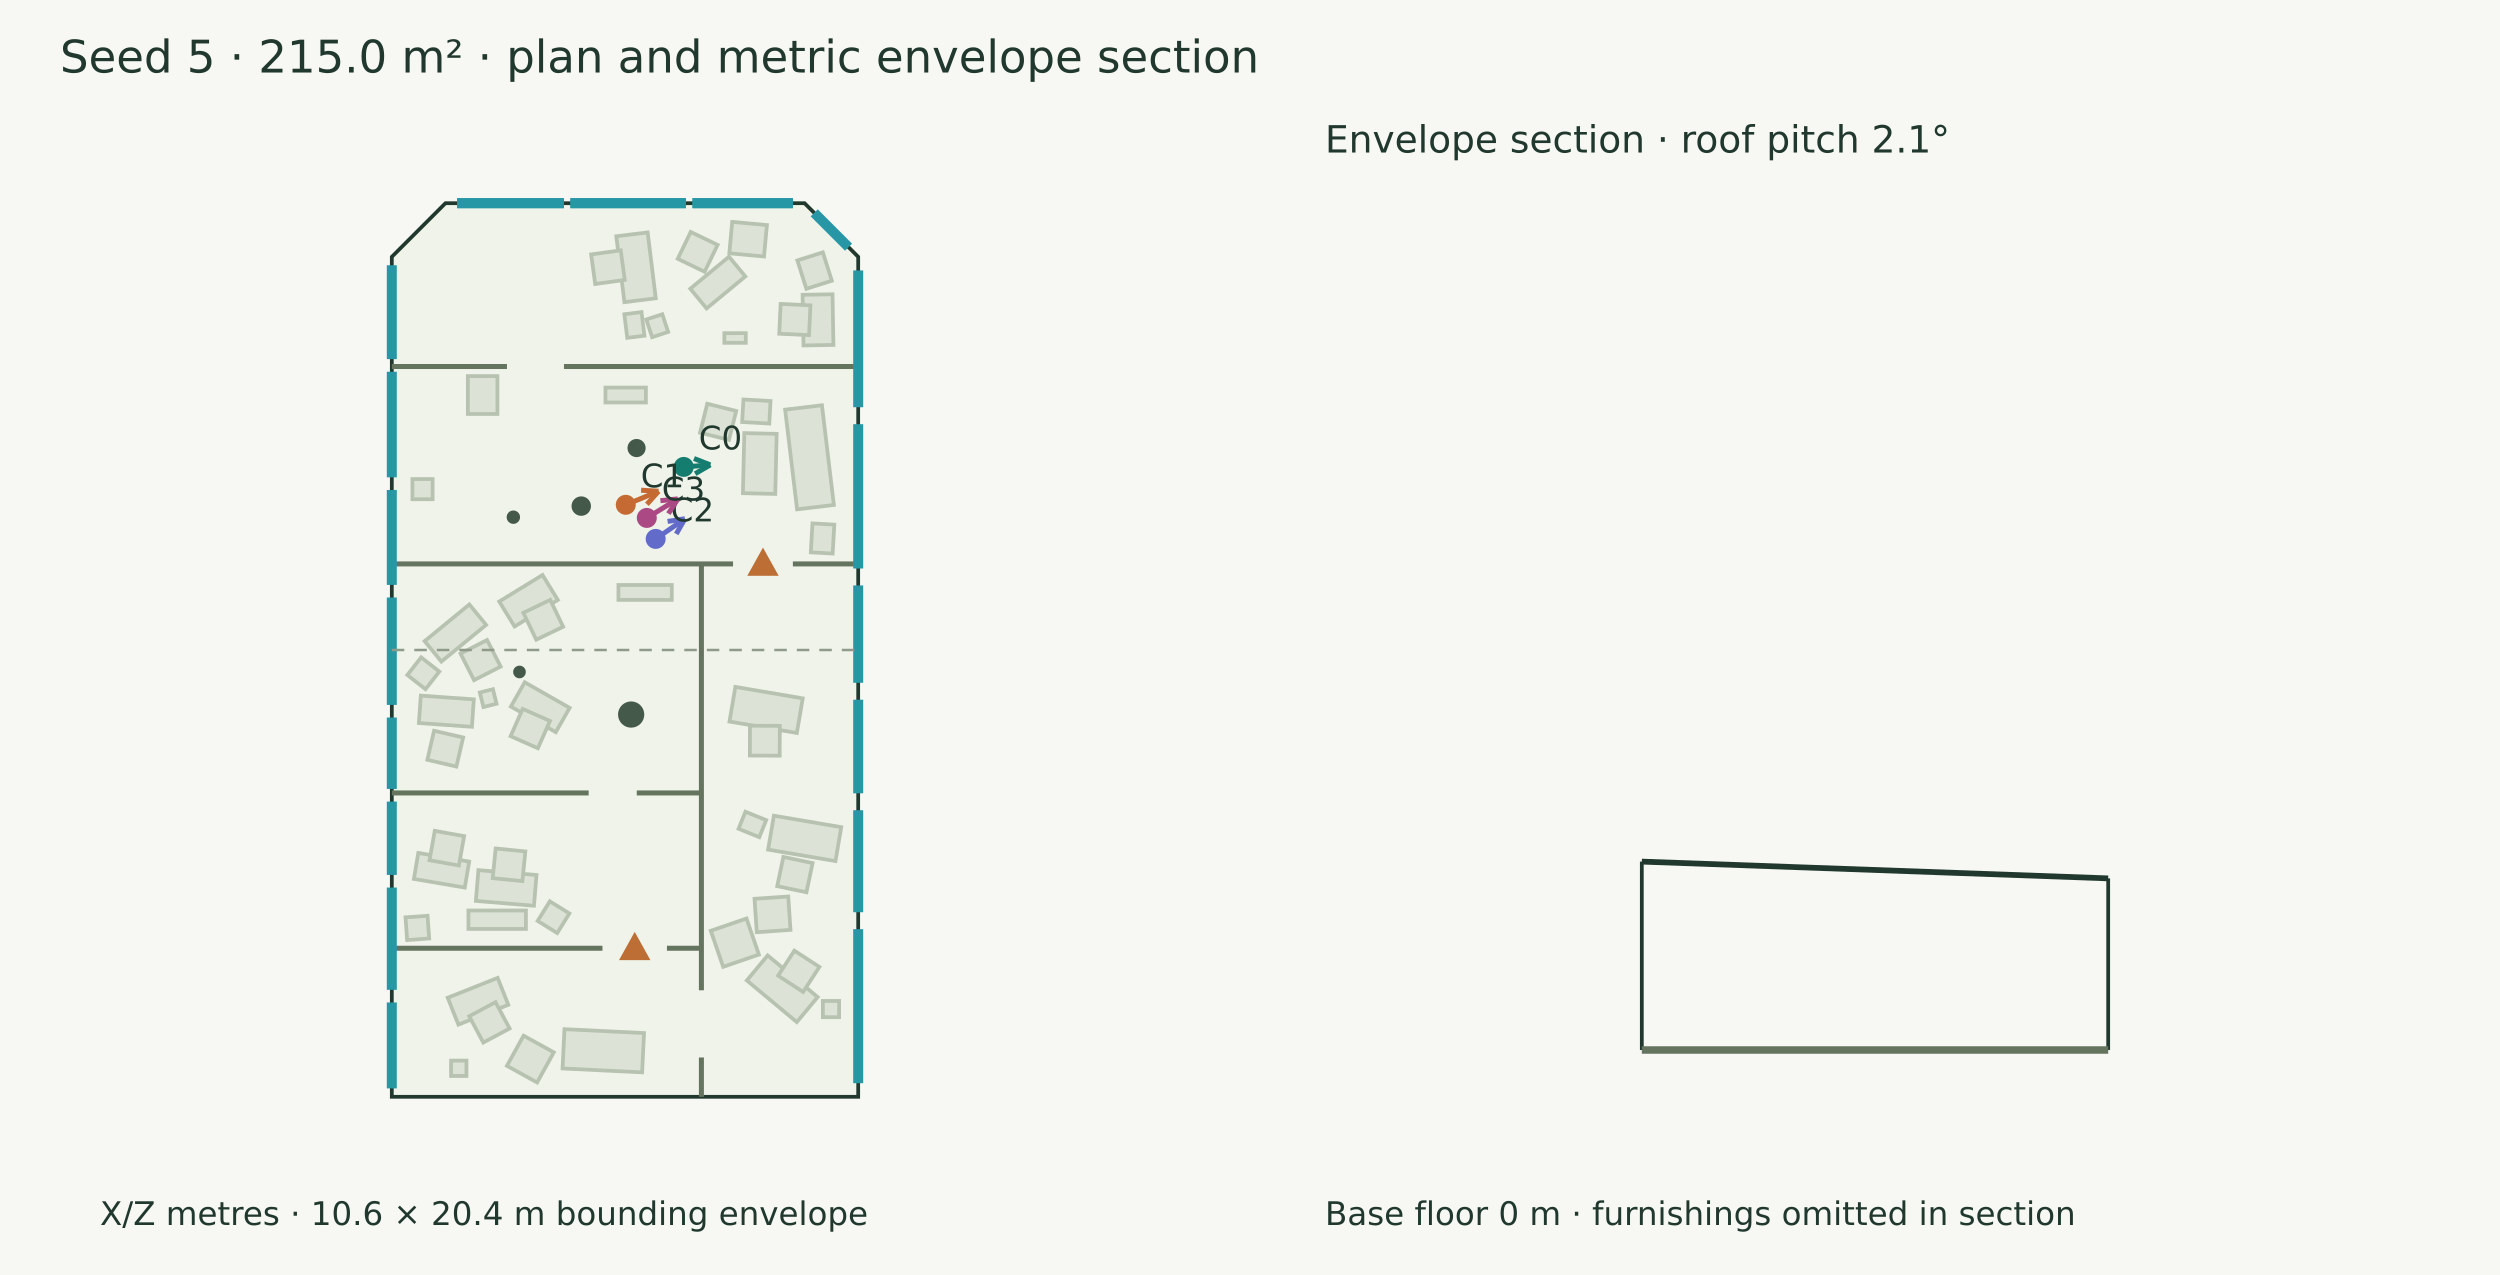
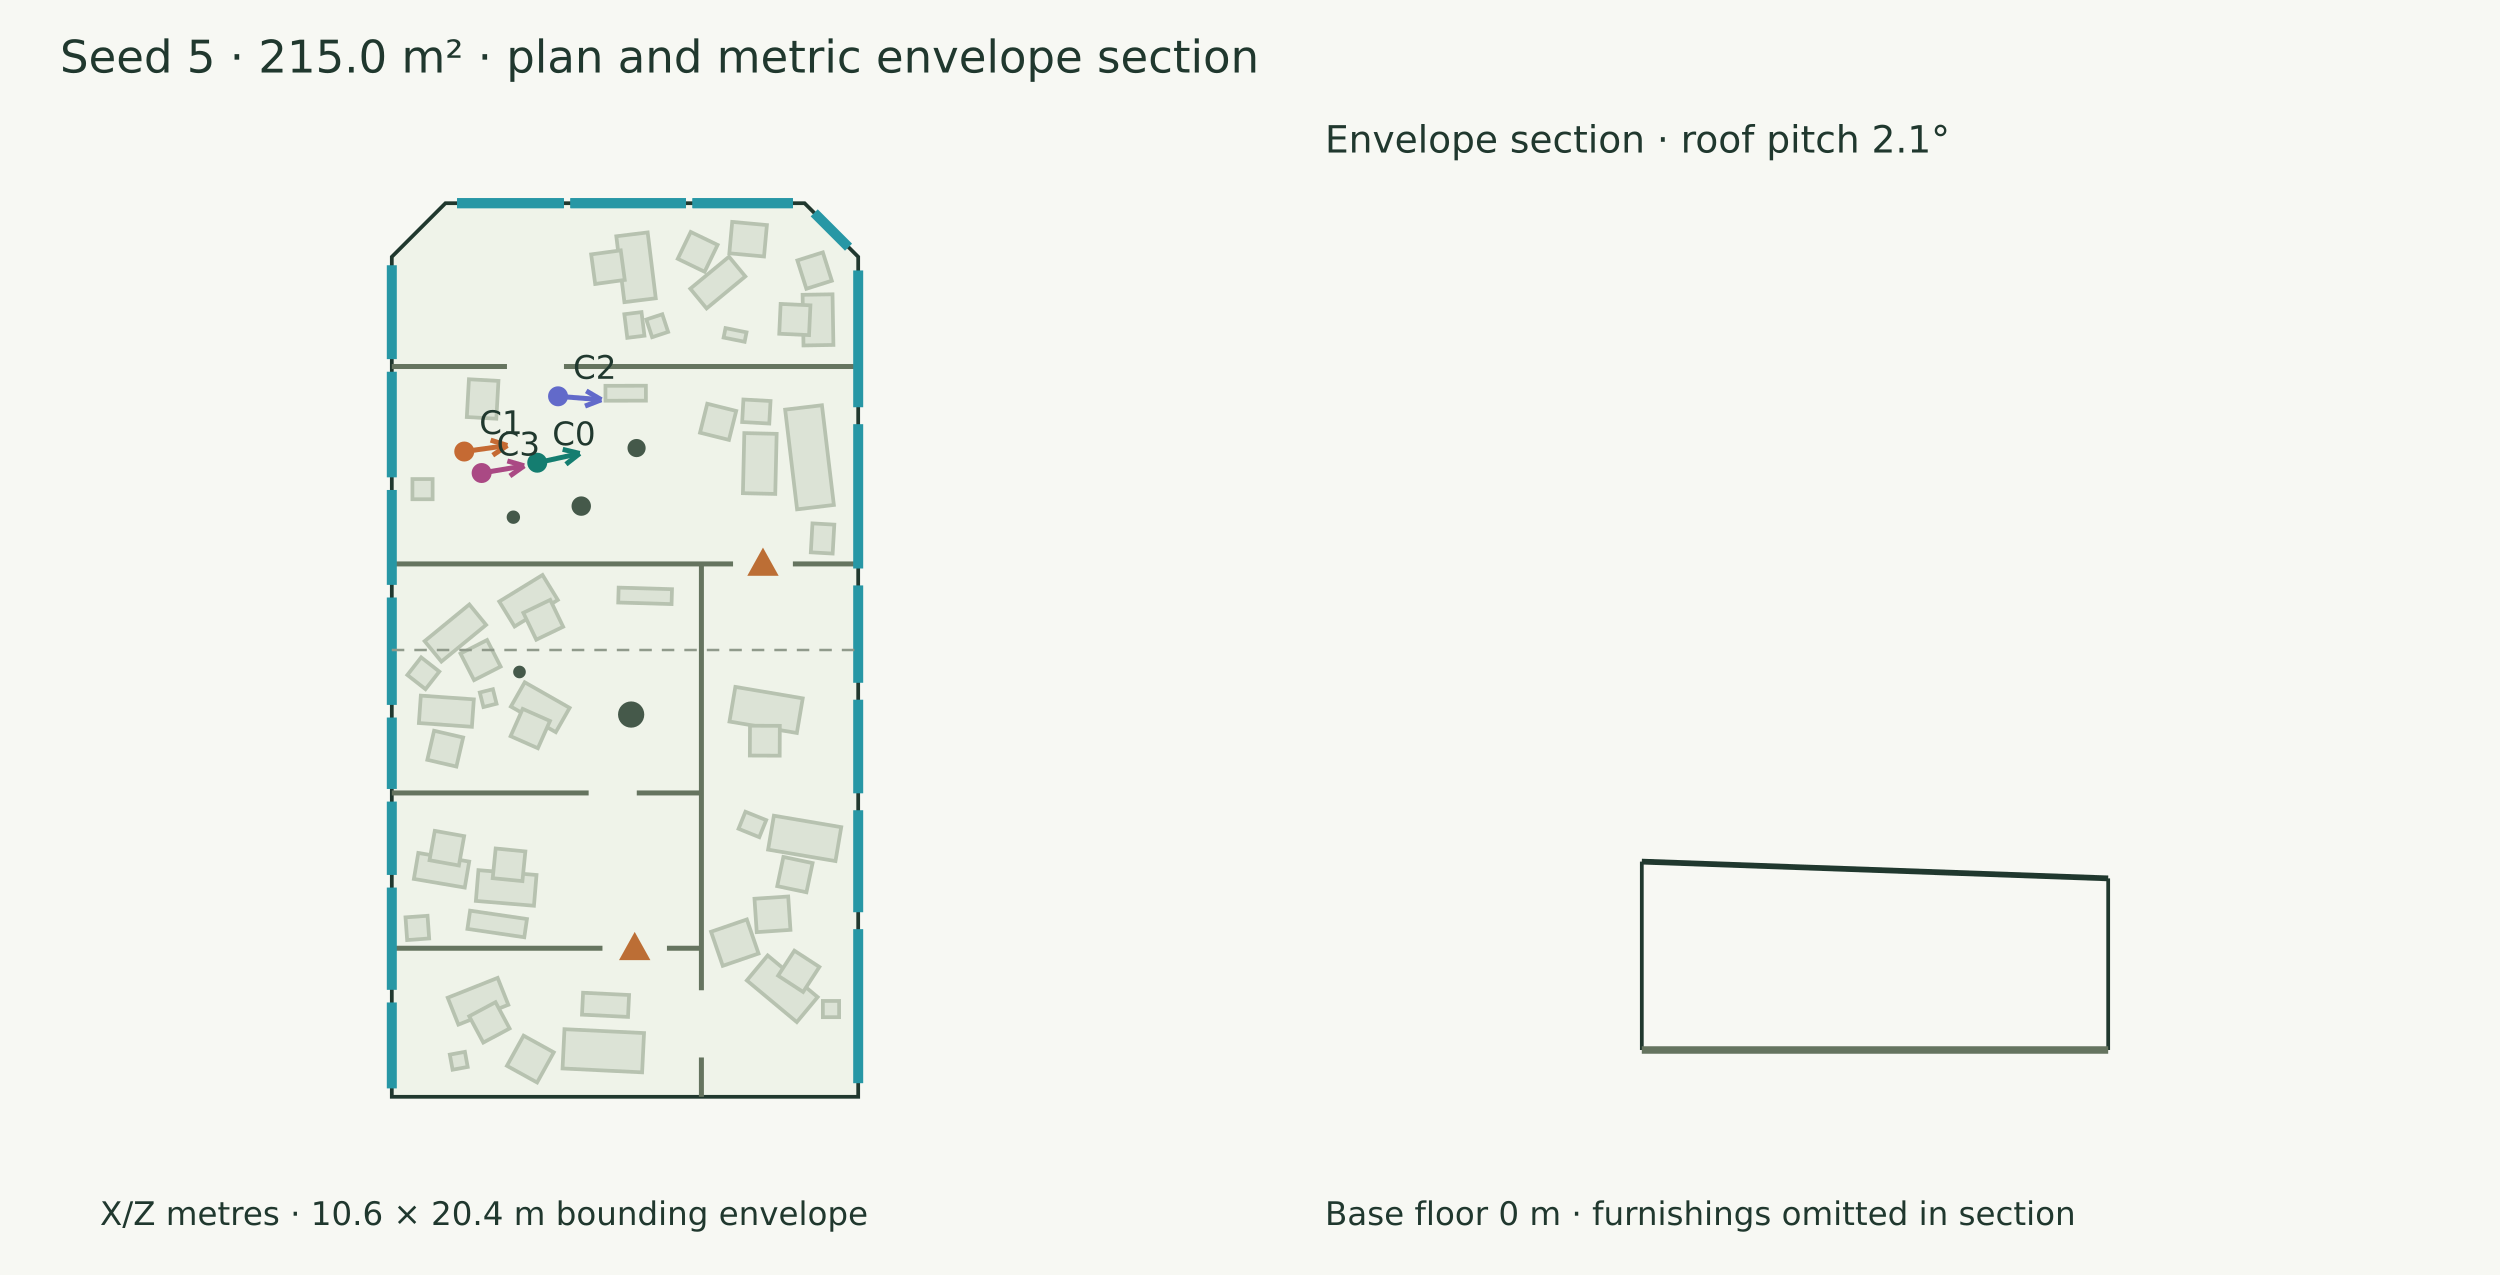
<svg xmlns="http://www.w3.org/2000/svg" width="1000" height="510" viewBox="0 0 1000 510">
  <rect width="100%" height="100%" fill="#f7f8f3" />
  <g font-family="DejaVu Sans" fill="#20382e">
    <text x="24.000" y="29.000" font-size="18">Seed 5 · 215.0 m² · plan and metric envelope section</text>
    <polygon points="178.185,81.275 321.815,81.275 343.276,102.736 343.276,438.725 156.724,438.725 156.724,102.736" fill="#eff3e9" stroke="#20382e" stroke-width="1.5" />
    <polygon points="298.126,110.572 282.633,123.373 276.111,115.480 291.604,102.678" fill="#dce3d6" stroke="#b7c2b0" stroke-width="1.5" />
    <polygon points="287.034,97.965 281.845,108.712 271.097,103.523 276.286,92.776" fill="#dce3d6" stroke="#b7c2b0" stroke-width="1.5" />
    <polygon points="259.063,92.969 262.307,119.314 249.766,120.858 246.522,94.513" fill="#dce3d6" stroke="#b7c2b0" stroke-width="1.5" />
    <polygon points="248.291,100.147 249.902,111.972 238.076,113.583 236.465,101.758" fill="#dce3d6" stroke="#b7c2b0" stroke-width="1.5" />
    <polygon points="333.007,117.715 333.362,137.973 321.397,138.183 321.041,117.925" fill="#dce3d6" stroke="#b7c2b0" stroke-width="1.5" />
    <polygon points="324.172,122.131 323.618,134.053 311.696,133.499 312.250,121.577" fill="#dce3d6" stroke="#b7c2b0" stroke-width="1.5" />
-     <polygon points="298.312,137.127 289.739,137.127 289.739,133.265 298.312,133.265" fill="#dce3d6" stroke="#b7c2b0" stroke-width="1.5" />
+     <polygon points="297.848,136.715 289.443,135.027 290.203,131.242 298.608,132.930" fill="#dce3d6" stroke="#b7c2b0" stroke-width="1.5" />
    <polygon points="318.834,203.739 314.061,163.863 328.772,162.102 333.546,201.978" fill="#dce3d6" stroke="#b7c2b0" stroke-width="1.5" />
    <polygon points="310.664,173.539 310.099,197.572 297.161,197.268 297.726,173.235" fill="#dce3d6" stroke="#b7c2b0" stroke-width="1.5" />
    <polygon points="294.482,164.388 291.588,175.966 280.010,173.073 282.903,161.495" fill="#dce3d6" stroke="#b7c2b0" stroke-width="1.5" />
-     <polygon points="187.140,150.442 198.964,150.442 198.964,165.583 187.140,165.583" fill="#dce3d6" stroke="#b7c2b0" stroke-width="1.5" />
-     <polygon points="242.183,155.029 258.360,155.029 258.360,160.996 242.183,160.996" fill="#dce3d6" stroke="#b7c2b0" stroke-width="1.5" />
+     <polygon points="187.576,151.698 199.382,152.365 198.527,167.483 186.722,166.815" fill="#dce3d6" stroke="#b7c2b0" stroke-width="1.5" />
+     <polygon points="242.178,154.324 258.355,154.296 258.365,160.264 242.188,160.292" fill="#dce3d6" stroke="#b7c2b0" stroke-width="1.5" />
    <polygon points="199.699,240.609 217.003,229.990 223.133,239.978 205.829,250.597" fill="#dce3d6" stroke="#b7c2b0" stroke-width="1.5" />
    <polygon points="209.333,245.116 220.089,239.946 225.259,250.702 214.503,255.873" fill="#dce3d6" stroke="#b7c2b0" stroke-width="1.5" />
    <polygon points="169.851,256.457 187.736,241.781 194.440,249.952 176.555,264.627" fill="#dce3d6" stroke="#b7c2b0" stroke-width="1.5" />
    <polygon points="184.197,261.427 194.827,256.001 200.253,266.631 189.624,272.057" fill="#dce3d6" stroke="#b7c2b0" stroke-width="1.5" />
    <polygon points="168.328,278.253 189.531,279.745 188.760,290.713 167.556,289.221" fill="#dce3d6" stroke="#b7c2b0" stroke-width="1.5" />
    <polygon points="173.633,292.301 185.258,295.001 182.558,306.626 170.933,303.927" fill="#dce3d6" stroke="#b7c2b0" stroke-width="1.5" />
    <polygon points="209.887,272.911 227.850,283.144 222.311,292.866 204.349,282.633" fill="#dce3d6" stroke="#b7c2b0" stroke-width="1.5" />
    <polygon points="209.073,283.554 219.984,288.390 215.148,299.301 204.237,294.465" fill="#dce3d6" stroke="#b7c2b0" stroke-width="1.5" />
-     <polygon points="247.370,233.994 268.716,233.994 268.716,239.962 247.370,239.962" fill="#dce3d6" stroke="#b7c2b0" stroke-width="1.5" />
+     <polygon points="247.464,235.042 268.800,235.678 268.623,241.642 247.286,241.006" fill="#dce3d6" stroke="#b7c2b0" stroke-width="1.5" />
    <polygon points="309.551,326.281 336.499,330.864 334.191,344.434 307.243,339.851" fill="#dce3d6" stroke="#b7c2b0" stroke-width="1.5" />
    <polygon points="313.355,342.775 325.033,345.235 322.573,356.913 310.895,354.453" fill="#dce3d6" stroke="#b7c2b0" stroke-width="1.5" />
    <polygon points="294.145,274.761 321.093,279.344 318.737,293.197 291.789,288.615" fill="#dce3d6" stroke="#b7c2b0" stroke-width="1.5" />
    <polygon points="299.992,290.284 311.927,290.338 311.872,302.273 299.938,302.218" fill="#dce3d6" stroke="#b7c2b0" stroke-width="1.5" />
    <polygon points="318.720,408.833 298.736,392.178 307.071,382.177 327.055,398.833" fill="#dce3d6" stroke="#b7c2b0" stroke-width="1.5" />
    <polygon points="321.243,396.781 311.241,390.270 317.751,380.268 327.754,386.779" fill="#dce3d6" stroke="#b7c2b0" stroke-width="1.5" />
    <polygon points="213.580,362.298 190.345,360.361 191.371,348.055 214.606,349.993" fill="#dce3d6" stroke="#b7c2b0" stroke-width="1.5" />
    <polygon points="208.962,352.452 197.086,351.269 198.269,339.393 210.145,340.576" fill="#dce3d6" stroke="#b7c2b0" stroke-width="1.5" />
    <polygon points="185.904,355.039 165.551,351.567 167.323,341.177 187.676,344.649" fill="#dce3d6" stroke="#b7c2b0" stroke-width="1.5" />
    <polygon points="183.556,346.201 171.808,344.096 173.913,332.348 185.661,334.453" fill="#dce3d6" stroke="#b7c2b0" stroke-width="1.5" />
-     <polygon points="210.371,371.574 187.380,371.574 187.380,364.203 210.371,364.203" fill="#dce3d6" stroke="#b7c2b0" stroke-width="1.5" />
+     <polygon points="209.711,374.910 186.965,371.558 188.040,364.265 210.786,367.617" fill="#dce3d6" stroke="#b7c2b0" stroke-width="1.5" />
    <polygon points="179.084,399.086 199.051,391.156 203.324,401.917 183.357,409.847" fill="#dce3d6" stroke="#b7c2b0" stroke-width="1.5" />
    <polygon points="187.686,406.496 198.211,400.869 203.838,411.394 193.313,417.021" fill="#dce3d6" stroke="#b7c2b0" stroke-width="1.5" />
    <polygon points="225.787,411.671 257.614,413.229 256.844,428.942 225.018,427.384" fill="#dce3d6" stroke="#b7c2b0" stroke-width="1.5" />
-     <polygon points="186.575,430.388 180.433,430.388 180.433,424.245 186.575,424.245" fill="#dce3d6" stroke="#b7c2b0" stroke-width="1.5" />
+     <polygon points="187.080,426.777 181.039,427.888 179.928,421.846 185.969,420.735" fill="#dce3d6" stroke="#b7c2b0" stroke-width="1.5" />
+     <polygon points="233.227,397.099 251.633,398.000 251.204,406.765 232.797,405.864" fill="#dce3d6" stroke="#b7c2b0" stroke-width="1.5" />
    <polygon points="329.147,400.376 335.641,400.376 335.641,406.870 329.147,406.870" fill="#dce3d6" stroke="#b7c2b0" stroke-width="1.5" />
    <polygon points="164.973,191.622 173.047,191.622 173.047,199.696 164.973,199.696" fill="#dce3d6" stroke="#b7c2b0" stroke-width="1.5" />
    <polygon points="162.940,269.993 168.459,262.945 175.721,268.630 170.202,275.679" fill="#dce3d6" stroke="#b7c2b0" stroke-width="1.5" />
    <polygon points="308.212,160.407 307.708,169.418 296.861,168.812 297.364,159.801" fill="#dce3d6" stroke="#b7c2b0" stroke-width="1.5" />
    <polygon points="264.918,125.693 267.252,132.767 260.851,134.879 258.518,127.805" fill="#dce3d6" stroke="#b7c2b0" stroke-width="1.5" />
    <polygon points="256.598,124.834 257.778,134.281 250.915,135.139 249.735,125.692" fill="#dce3d6" stroke="#b7c2b0" stroke-width="1.5" />
    <polygon points="324.325,220.926 324.988,209.353 333.722,209.853 333.060,221.426" fill="#dce3d6" stroke="#b7c2b0" stroke-width="1.5" />
    <polygon points="298.174,324.694 306.478,328.054 303.719,334.872 295.415,331.513" fill="#dce3d6" stroke="#b7c2b0" stroke-width="1.5" />
    <polygon points="193.377,282.808 191.920,276.993 197.162,275.680 198.618,281.494" fill="#dce3d6" stroke="#b7c2b0" stroke-width="1.5" />
    <polygon points="318.950,104.165 329.134,100.939 332.728,112.286 322.543,115.512" fill="#dce3d6" stroke="#b7c2b0" stroke-width="1.5" />
    <polygon points="162.857,376.019 162.204,366.942 171.015,366.309 171.668,375.385" fill="#dce3d6" stroke="#b7c2b0" stroke-width="1.5" />
    <polygon points="305.607,102.595 291.729,101.322 292.883,88.753 306.761,90.026" fill="#dce3d6" stroke="#b7c2b0" stroke-width="1.5" />
-     <polygon points="227.755,365.388 222.894,373.224 215.066,368.368 219.927,360.532" fill="#dce3d6" stroke="#b7c2b0" stroke-width="1.5" />
-     <polygon points="284.314,372.308 298.598,367.402 303.549,381.821 289.265,386.726" fill="#dce3d6" stroke="#b7c2b0" stroke-width="1.5" />
-     <polygon points="316.195,371.957 302.705,372.866 301.805,359.515 315.295,358.606" fill="#dce3d6" stroke="#b7c2b0" stroke-width="1.5" />
+     <polygon points="284.420,372.694 298.735,367.778 303.417,381.414 289.102,386.329" fill="#dce3d6" stroke="#b7c2b0" stroke-width="1.5" />
+     <polygon points="316.183,371.946 302.692,372.856 301.792,359.505 315.282,358.595" fill="#dce3d6" stroke="#b7c2b0" stroke-width="1.5" />
    <polygon points="202.768,426.328 209.436,414.266 221.506,420.939 214.838,433.000" fill="#dce3d6" stroke="#b7c2b0" stroke-width="1.5" />
    <circle cx="252.459" cy="285.818" r="5.25" fill="#45594a" />
    <circle cx="207.794" cy="268.791" r="2.532" fill="#45594a" />
    <circle cx="205.34" cy="206.871" r="2.678" fill="#45594a" />
    <circle cx="232.498" cy="202.441" r="3.89" fill="#45594a" />
    <circle cx="254.628" cy="179.22" r="3.635" fill="#45594a" />
    <path d="M156.724,146.604 L202.783,146.604" stroke="#65745f" stroke-width="2" fill="none" />
    <path d="M225.584,146.604 L343.276,146.604" stroke="#65745f" stroke-width="2" fill="none" />
    <path d="M156.724,225.570 L293.220,225.570" stroke="#65745f" stroke-width="2" fill="none" />
    <path d="M317.152,225.570 L343.276,225.570" stroke="#65745f" stroke-width="2" fill="none" />
    <polygon points="305.186,220.570 300.186,229.570 310.186,229.570" fill="#bc6e35" stroke="#bc6e35" stroke-width="1.5" />
    <path d="M280.564,225.570 L280.564,396.106" stroke="#65745f" stroke-width="2" fill="none" />
    <path d="M280.564,422.988 L280.564,438.725" stroke="#65745f" stroke-width="2" fill="none" />
    <path d="M156.724,317.180 L235.459,317.180" stroke="#65745f" stroke-width="2" fill="none" />
    <path d="M254.709,317.180 L280.564,317.180" stroke="#65745f" stroke-width="2" fill="none" />
    <path d="M156.724,379.296 L240.984,379.296" stroke="#65745f" stroke-width="2" fill="none" />
    <path d="M266.777,379.296 L280.564,379.296" stroke="#65745f" stroke-width="2" fill="none" />
    <polygon points="253.881,374.296 248.881,383.296 258.881,383.296" fill="#bc6e35" stroke="#bc6e35" stroke-width="1.5" />
    <path d="M182.820,81.275 L225.563,81.275" stroke="#2797a5" stroke-width="4" fill="none" />
    <path d="M182.820,81.275 L225.563,81.275" stroke="#2797a5" stroke-width="4" fill="none" />
    <path d="M228.160,81.275 L274.399,81.275" stroke="#2797a5" stroke-width="4" fill="none" />
    <path d="M228.160,81.275 L274.399,81.275" stroke="#2797a5" stroke-width="4" fill="none" />
    <path d="M276.995,81.275 L317.180,81.275" stroke="#2797a5" stroke-width="4" fill="none" />
    <path d="M276.995,81.275 L317.180,81.275" stroke="#2797a5" stroke-width="4" fill="none" />
    <path d="M325.680,85.140 L339.411,98.872" stroke="#2797a5" stroke-width="4" fill="none" />
    <path d="M343.276,108.182 L343.276,162.899" stroke="#2797a5" stroke-width="4" fill="none" />
    <path d="M343.276,169.668 L343.276,227.400" stroke="#2797a5" stroke-width="4" fill="none" />
    <path d="M343.276,234.169 L343.276,273.115" stroke="#2797a5" stroke-width="4" fill="none" />
    <path d="M343.276,279.884 L343.276,317.325" stroke="#2797a5" stroke-width="4" fill="none" />
    <path d="M343.276,324.094 L343.276,364.890" stroke="#2797a5" stroke-width="4" fill="none" />
    <path d="M343.276,371.659 L343.276,433.278" stroke="#2797a5" stroke-width="4" fill="none" />
    <path d="M156.724,435.361 L156.724,400.985" stroke="#2797a5" stroke-width="4" fill="none" />
    <path d="M156.724,395.936 L156.724,355.023" stroke="#2797a5" stroke-width="4" fill="none" />
    <path d="M156.724,349.975 L156.724,320.632" stroke="#2797a5" stroke-width="4" fill="none" />
    <path d="M156.724,315.584 L156.724,287.011" stroke="#2797a5" stroke-width="4" fill="none" />
    <path d="M156.724,281.962 L156.724,239.001" stroke="#2797a5" stroke-width="4" fill="none" />
    <path d="M156.724,233.953 L156.724,195.988" stroke="#2797a5" stroke-width="4" fill="none" />
    <path d="M156.724,190.939 L156.724,148.697" stroke="#2797a5" stroke-width="4" fill="none" />
    <path d="M156.724,143.649 L156.724,106.100" stroke="#2797a5" stroke-width="4" fill="none" />
-     <path d="M273.497,186.772 L284.104,185.957" stroke="#147d70" stroke-width="2" fill="none" />
-     <path d="M284.104,185.957 L278.052,189.476" stroke="#147d70" stroke-width="2" fill="none" />
-     <path d="M284.104,185.957 L277.586,183.404" stroke="#147d70" stroke-width="2" fill="none" />
-     <circle cx="273.497" cy="186.772" r="4" fill="#147d70" />
-     <text x="279.497" y="179.772" font-size="13">C0</text>
-     <path d="M250.307,201.917 L263.428,196.488" stroke="#c56a33" stroke-width="2" fill="none" />
-     <path d="M263.428,196.488 L258.768,201.711" stroke="#c56a33" stroke-width="2" fill="none" />
-     <path d="M263.428,196.488 L256.439,196.085" stroke="#c56a33" stroke-width="2" fill="none" />
-     <circle cx="250.307" cy="201.917" r="4" fill="#c56a33" />
-     <text x="256.307" y="194.917" font-size="13">C1</text>
-     <path d="M262.267,215.564 L273.962,207.506" stroke="#626aca" stroke-width="2" fill="none" />
-     <path d="M273.962,207.506 L270.499,213.590" stroke="#626aca" stroke-width="2" fill="none" />
-     <path d="M273.962,207.506 L267.044,208.575" stroke="#626aca" stroke-width="2" fill="none" />
-     <circle cx="262.267" cy="215.564" r="4" fill="#626aca" />
-     <text x="268.267" y="208.564" font-size="13">C2</text>
-     <path d="M258.720,207.172 L271.136,199.563" stroke="#aa4984" stroke-width="2" fill="none" />
-     <path d="M271.136,199.563 L267.353,205.453" stroke="#aa4984" stroke-width="2" fill="none" />
-     <path d="M271.136,199.563 L264.171,200.261" stroke="#aa4984" stroke-width="2" fill="none" />
-     <circle cx="258.72" cy="207.172" r="4" fill="#aa4984" />
-     <text x="264.720" y="200.172" font-size="13">C3</text>
+     <path d="M214.895,185.085 L231.886,181.385" stroke="#147d70" stroke-width="2" fill="none" />
+     <path d="M231.886,181.385 L226.375,185.701" stroke="#147d70" stroke-width="2" fill="none" />
+     <path d="M231.886,181.385 L225.079,179.751" stroke="#147d70" stroke-width="2" fill="none" />
+     <circle cx="214.895" cy="185.085" r="4" fill="#147d70" />
+     <text x="220.895" y="178.085" font-size="13">C0</text>
+     <path d="M185.700,180.614 L202.921,178.191" stroke="#c56a33" stroke-width="2" fill="none" />
+     <path d="M202.921,178.191 L197.104,182.084" stroke="#c56a33" stroke-width="2" fill="none" />
+     <path d="M202.921,178.191 L196.255,176.054" stroke="#c56a33" stroke-width="2" fill="none" />
+     <circle cx="185.7" cy="180.614" r="4" fill="#c56a33" />
+     <text x="191.700" y="173.614" font-size="13">C1</text>
+     <path d="M223.218,158.524 L240.537,159.900" stroke="#626aca" stroke-width="2" fill="none" />
+     <path d="M240.537,159.900 L234.012,162.436" stroke="#626aca" stroke-width="2" fill="none" />
+     <path d="M240.537,159.900 L234.495,156.366" stroke="#626aca" stroke-width="2" fill="none" />
+     <circle cx="223.218" cy="158.524" r="4" fill="#626aca" />
+     <text x="229.218" y="151.524" font-size="13">C2</text>
+     <path d="M192.650,189.209 L209.662,186.333" stroke="#aa4984" stroke-width="2" fill="none" />
+     <path d="M209.662,186.333 L203.954,190.386" stroke="#aa4984" stroke-width="2" fill="none" />
+     <path d="M209.662,186.333 L202.939,184.382" stroke="#aa4984" stroke-width="2" fill="none" />
+     <circle cx="192.65" cy="189.209" r="4" fill="#aa4984" />
+     <text x="198.650" y="182.209" font-size="13">C3</text>
    <text x="40.000" y="490.000" font-size="13">X/Z metres · 10.6 × 20.4 m bounding envelope</text>
    <path d="M156.724,260.000 L343.276,260.000" stroke="#909a8b" stroke-width="1" stroke-dasharray="5 4" fill="none" />
    <path d="M656.724,344.644 L843.276,351.353" stroke="#20382e" stroke-width="2.3" fill="none" />
    <path d="M656.724,420.000 L656.724,344.644" stroke="#20382e" stroke-width="1.5" fill="none" />
    <path d="M843.276,420.000 L843.276,351.353" stroke="#20382e" stroke-width="1.5" fill="none" />
    <path d="M656.724,420.000 L843.276,420.000" stroke="#65745f" stroke-width="3" fill="none" />
    <path d="M656.724,420.000 L656.724,420.000" stroke="#8d9a85" stroke-width="1" fill="none" />
    <path d="M843.276,420.000 L843.276,420.000" stroke="#8d9a85" stroke-width="1" fill="none" />
    <text x="530.000" y="61.000" font-size="15">Envelope section · roof pitch 2.1°</text>
    <text x="530.000" y="490.000" font-size="13">Base floor 0 m · furnishings omitted in section</text>
  </g>
</svg>
